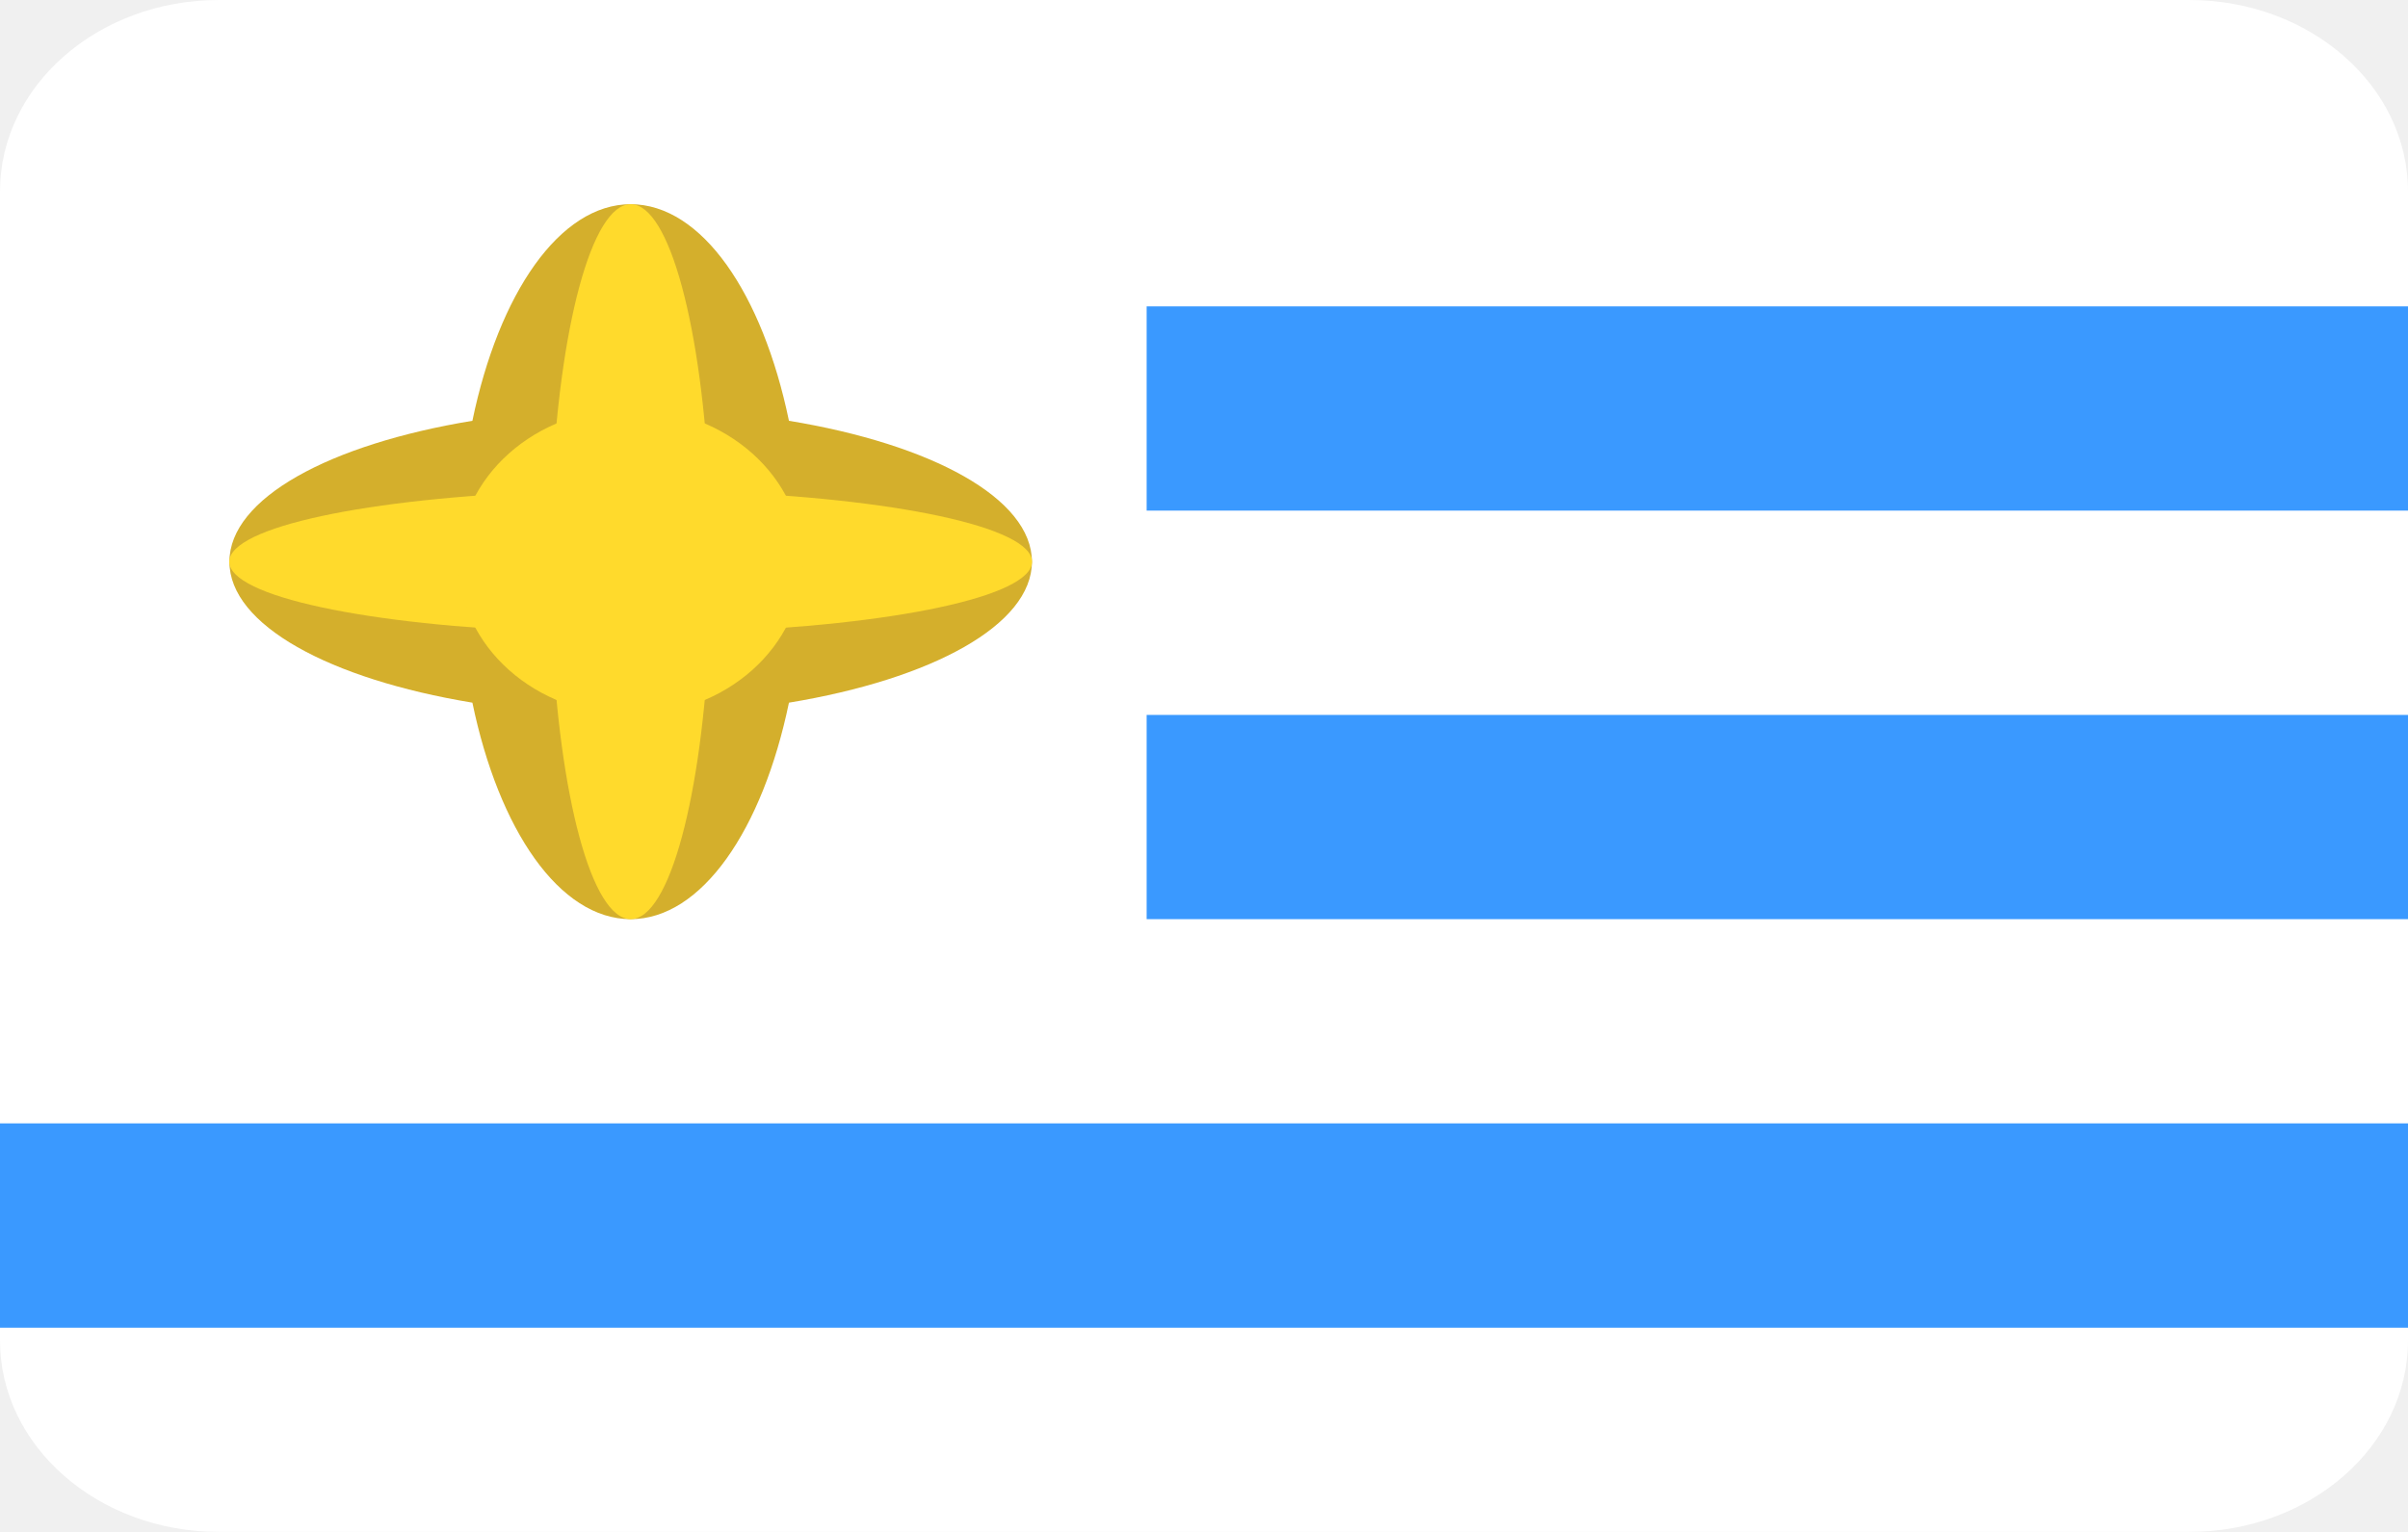
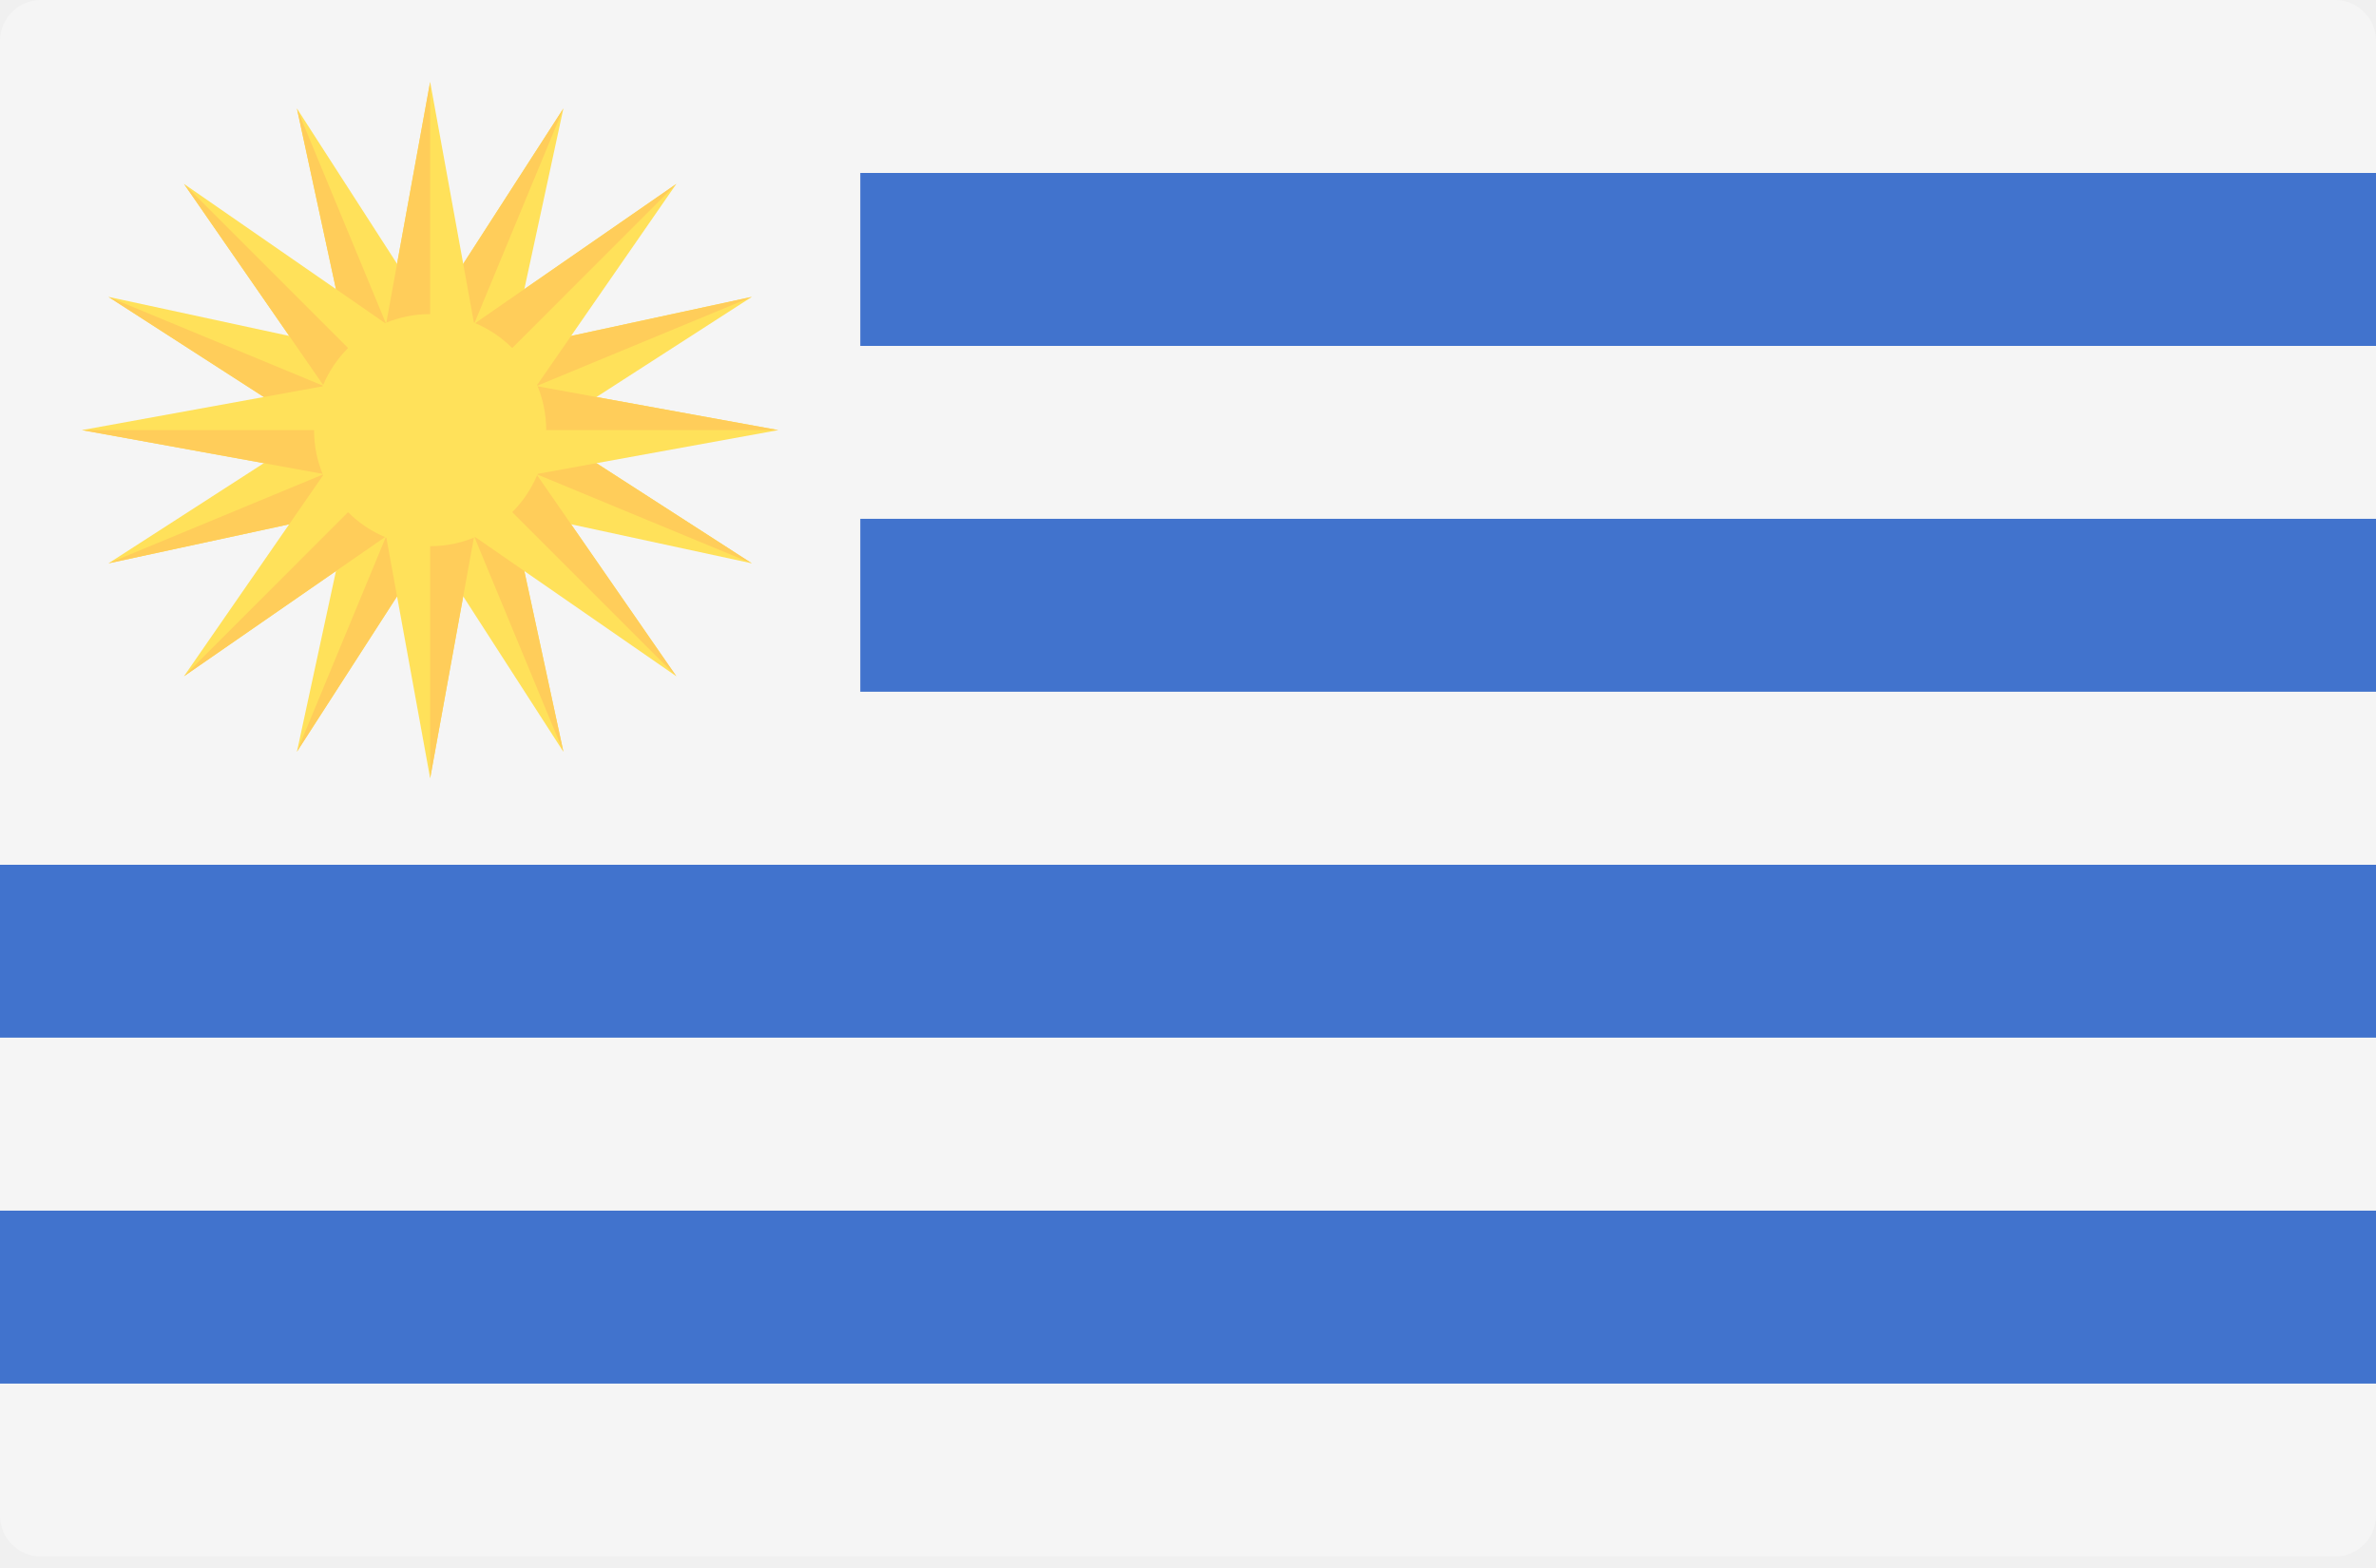
- <svg xmlns="http://www.w3.org/2000/svg" width="55" height="35" viewBox="0 0 55 35" fill="none">
-   <mask id="mask0_315_598" style="mask-type:luminance" maskUnits="userSpaceOnUse" x="0" y="0" width="55" height="35">
-     <path d="M0 0H55V35H0V0Z" fill="white" />
-   </mask>
-   <g mask="url(#mask0_315_598)">
-     <path d="M50 0H5C2.239 0 0 1.959 0 4.375V30.625C0 33.041 2.239 35 5 35H50C52.761 35 55 33.041 55 30.625V4.375C55 1.959 52.761 0 50 0Z" fill="white" />
-     <path fill-rule="evenodd" clip-rule="evenodd" d="M26.19 7H55V11.666H26.19V7ZM26.19 16.334H55V21H26.19V16.334ZM0 25.666H55V30.334H0V25.666Z" fill="#3A99FF" />
-     <path fill-rule="evenodd" clip-rule="evenodd" d="M18.02 16.054C17.417 18.959 16.027 21 14.405 21C12.78 21 11.392 18.961 10.79 16.054C7.53 15.516 5.24 14.28 5.24 12.834C5.24 11.386 7.527 10.15 10.79 9.614C11.392 6.709 12.78 4.666 14.405 4.666C16.03 4.666 17.417 6.707 18.02 9.614C21.28 10.15 23.57 11.386 23.57 12.834C23.57 14.28 21.282 15.516 18.02 16.054Z" fill="#D4AF2C" />
-     <path fill-rule="evenodd" clip-rule="evenodd" d="M16.205 14.435C16.035 18.176 15.295 21 14.405 21C13.515 21 12.772 18.176 12.605 14.435C8.405 14.287 5.237 13.626 5.237 12.834C5.237 12.04 8.407 11.379 12.605 11.231C12.772 7.49 13.515 4.666 14.405 4.666C15.295 4.666 16.035 7.49 16.205 11.231C20.402 11.379 23.572 12.04 23.572 12.834C23.572 13.626 20.402 14.287 16.205 14.435Z" fill="#FFDA2C" />
-     <path d="M14.405 16.334C16.575 16.334 18.332 14.766 18.332 12.834C18.332 10.9 16.575 9.334 14.405 9.334C12.235 9.334 10.475 10.9 10.475 12.834C10.475 14.766 12.235 16.334 14.405 16.334Z" fill="#FFDA2C" />
-   </g>
+ <svg xmlns="http://www.w3.org/2000/svg" width="50" height="33" viewBox="0 0 50 33" fill="none">
+   <path d="M49.138 0H0.862C0.386 0 0 0.386 0 0.862V31.896C0 32.373 0.386 32.758 0.862 32.758H49.138C49.614 32.758 50 32.373 50 31.896V0.862C50 0.386 49.614 0 49.138 0Z" fill="#F5F5F5" />
+   <path d="M50 3.64H18.104V7.28H50V3.64Z" fill="#4173CD" />
+   <path d="M50 7.28H0V10.919H50V7.28Z" fill="#F5F5F5" />
+   <path d="M50 10.919H18.104V14.559H50V10.919Z" fill="#4173CD" />
+   <path d="M50 14.559H0V18.199H50V14.559Z" fill="#F5F5F5" />
+   <path d="M50 18.2H0V21.839H50V18.2Z" fill="#4173CD" />
+   <path d="M50 21.839H0V25.479H50V21.839Z" fill="#F5F5F5" />
+   <path d="M50 25.479H0V29.119H50V25.479Z" fill="#4173CD" />
+   <path d="M6.248 2.282L7.69 8.955L9.946 8.02L6.248 2.282Z" fill="#FFE15A" />
+   <path d="M6.248 2.282L8.818 8.488L7.69 8.955L6.248 2.282Z" fill="#FFCD5A" />
+   <path d="M11.856 15.822L10.414 9.148L8.157 10.083L11.856 15.822Z" fill="#FFE15A" />
+   <path d="M11.856 15.822L9.285 9.616L10.414 9.148L11.856 15.822Z" fill="#FFCD5A" />
+   <path d="M15.822 6.248L9.149 7.69L10.083 9.946L15.822 6.248Z" fill="#FFE15A" />
+   <path d="M15.822 6.248L9.616 8.818L9.149 7.69L15.822 6.248Z" fill="#FFCD5A" />
+   <path d="M2.282 11.856L8.955 10.414L8.02 8.157L2.282 11.856Z" fill="#FFE15A" />
+   <path d="M2.282 11.856L8.488 9.285L8.955 10.414L2.282 11.856Z" fill="#FFCD5A" />
+   <path d="M11.856 2.282L8.157 8.02L10.414 8.955L11.856 2.282Z" fill="#FFE15A" />
+   <path d="M11.856 2.282L9.285 8.488L8.157 8.02L11.856 2.282Z" fill="#FFCD5A" />
+   <path d="M6.248 15.822L9.946 10.083L7.69 9.148L6.248 15.822Z" fill="#FFE15A" />
+   <path d="M6.248 15.821L8.818 9.616L9.946 10.083L6.248 15.821Z" fill="#FFCD5A" />
+   <path d="M15.822 11.856L10.083 8.157L9.149 10.414L15.822 11.856Z" fill="#FFE15A" />
+   <path d="M15.822 11.856L9.616 9.286L10.083 8.157L15.822 11.856Z" fill="#FFCD5A" />
+   <path d="M2.282 6.248L8.02 9.946L8.955 7.69L2.282 6.248Z" fill="#FFE15A" />
+   <path d="M2.282 6.248L8.488 8.818L8.02 9.946L2.282 6.248Z" fill="#FFCD5A" />
+   <path d="M9.052 1.724L7.83 8.441H10.273L9.052 1.724Z" fill="#FFE15A" />
+   <path d="M9.052 1.724V8.441H7.83L9.052 1.724Z" fill="#FFCD5A" />
+   <path d="M9.052 16.379L10.273 9.662H7.83L9.052 16.379Z" fill="#FFE15A" />
+   <path d="M9.052 16.379V9.662H10.273L9.052 16.379Z" fill="#FFCD5A" />
+   <path d="M16.379 9.052L9.662 7.83V10.273L16.379 9.052Z" fill="#FFE15A" />
+   <path d="M16.379 9.052H9.662V7.83L16.379 9.052Z" fill="#FFCD5A" />
+   <path d="M1.724 9.052L8.441 10.273V7.83L1.724 9.052Z" fill="#FFE15A" />
+   <path d="M1.724 9.052H8.441V10.273L1.724 9.052Z" fill="#FFCD5A" />
+   <path d="M14.233 3.87L8.62 7.756L10.347 9.483L14.233 3.87Z" fill="#FFE15A" />
+   <path d="M14.233 3.87L9.484 8.62L8.62 7.756L14.233 3.87Z" fill="#FFCD5A" />
+   <path d="M3.871 14.233L9.484 10.347L7.756 8.62L3.871 14.233Z" fill="#FFE15A" />
+   <path d="M3.871 14.233L8.62 9.483L9.484 10.347L3.871 14.233Z" fill="#FFCD5A" />
+   <path d="M14.233 14.233L10.347 8.62L8.62 10.347L14.233 14.233Z" fill="#FFE15A" />
+   <path d="M14.233 14.233L9.484 9.483L10.347 8.62L14.233 14.233Z" fill="#FFCD5A" />
+   <path d="M3.871 3.87L7.756 9.483L9.484 7.756L3.871 3.87Z" fill="#FFE15A" />
+   <path d="M3.871 3.87L8.62 8.62L7.756 9.483L3.871 3.87Z" fill="#FFCD5A" />
+   <path d="M9.052 11.495C10.401 11.495 11.494 10.401 11.494 9.052C11.494 7.703 10.401 6.61 9.052 6.61C7.703 6.61 6.609 7.703 6.609 9.052C6.609 10.401 7.703 11.495 9.052 11.495Z" fill="#FFE15A" />
</svg>
